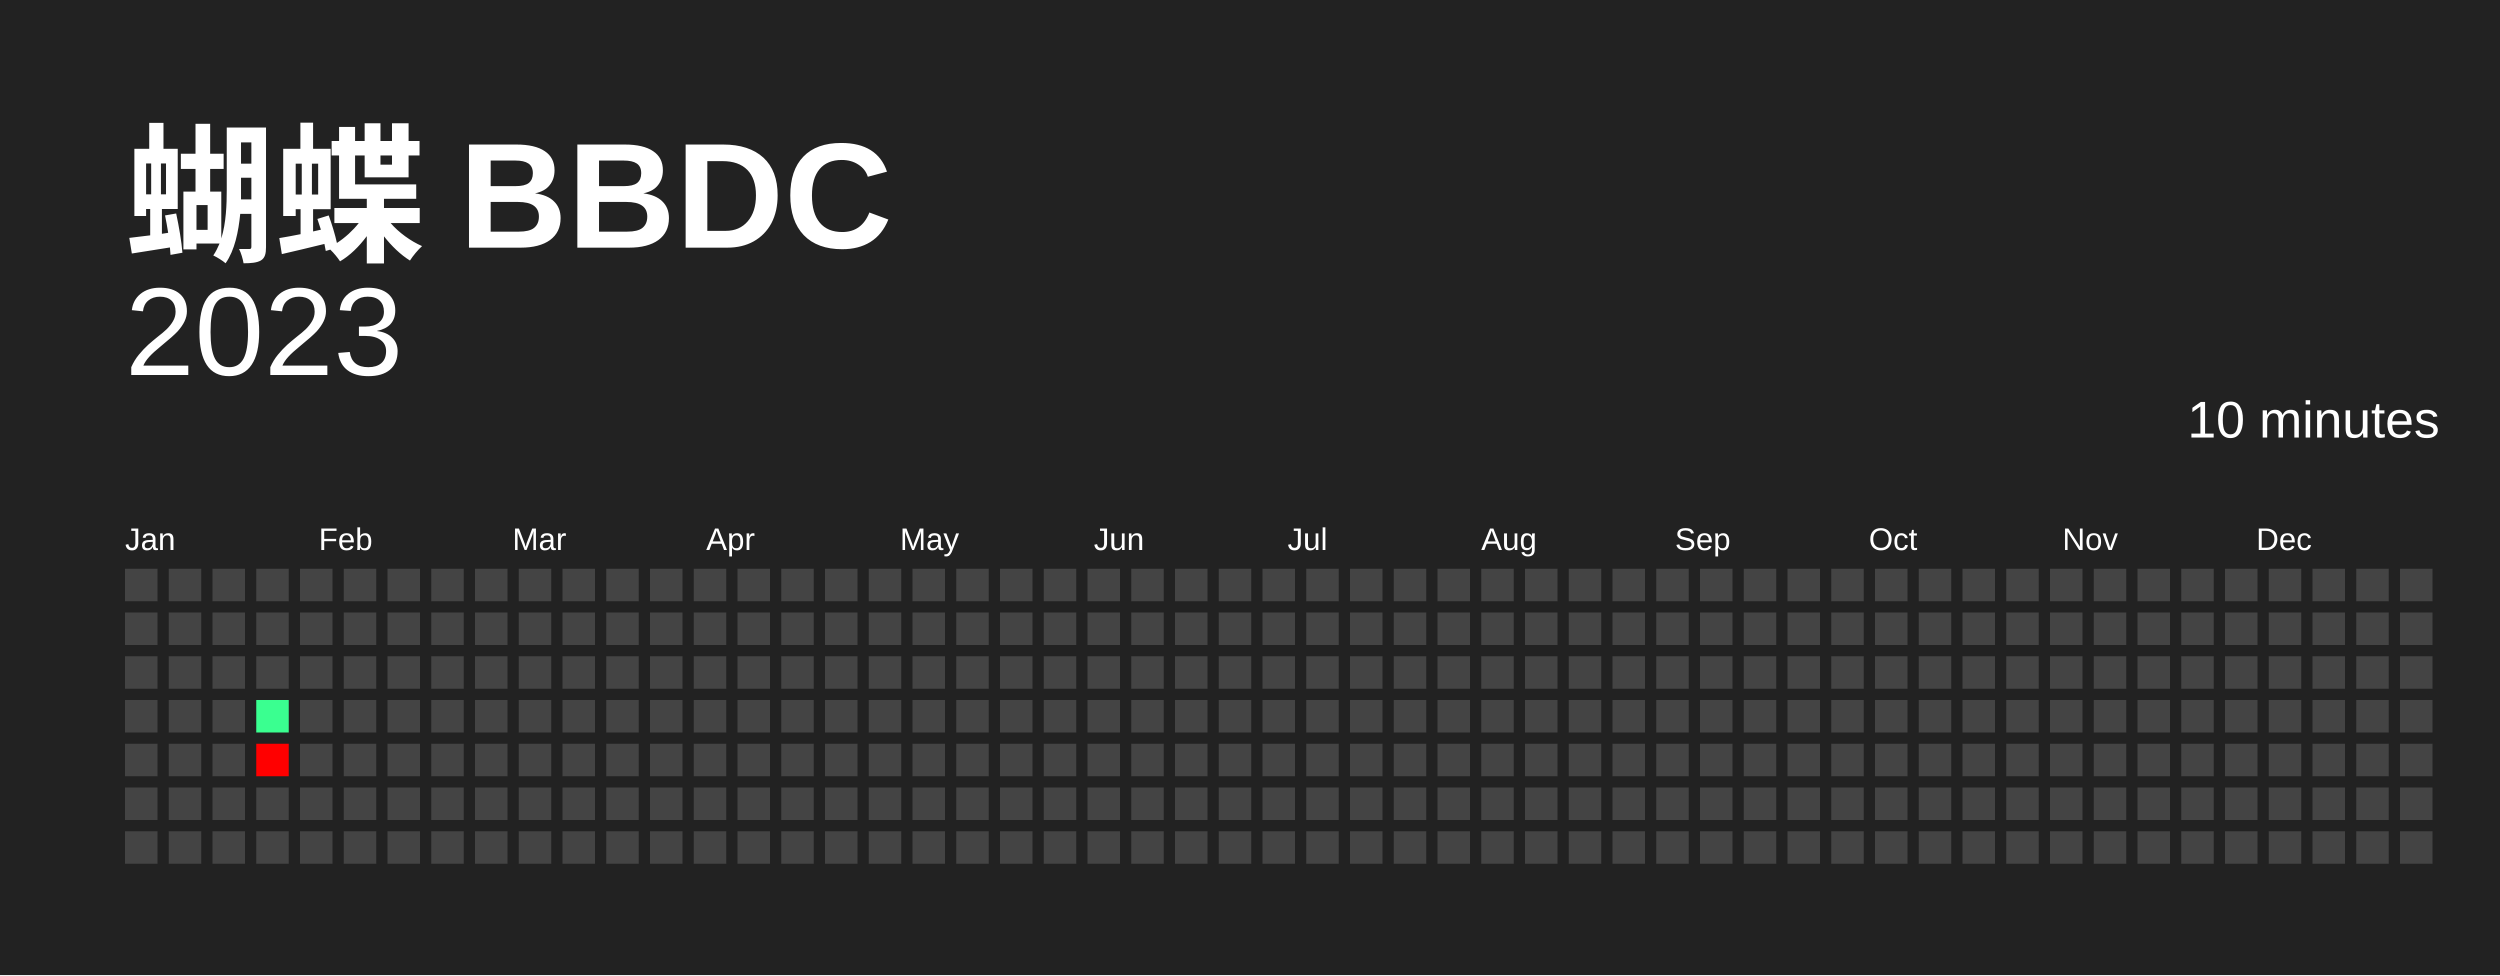
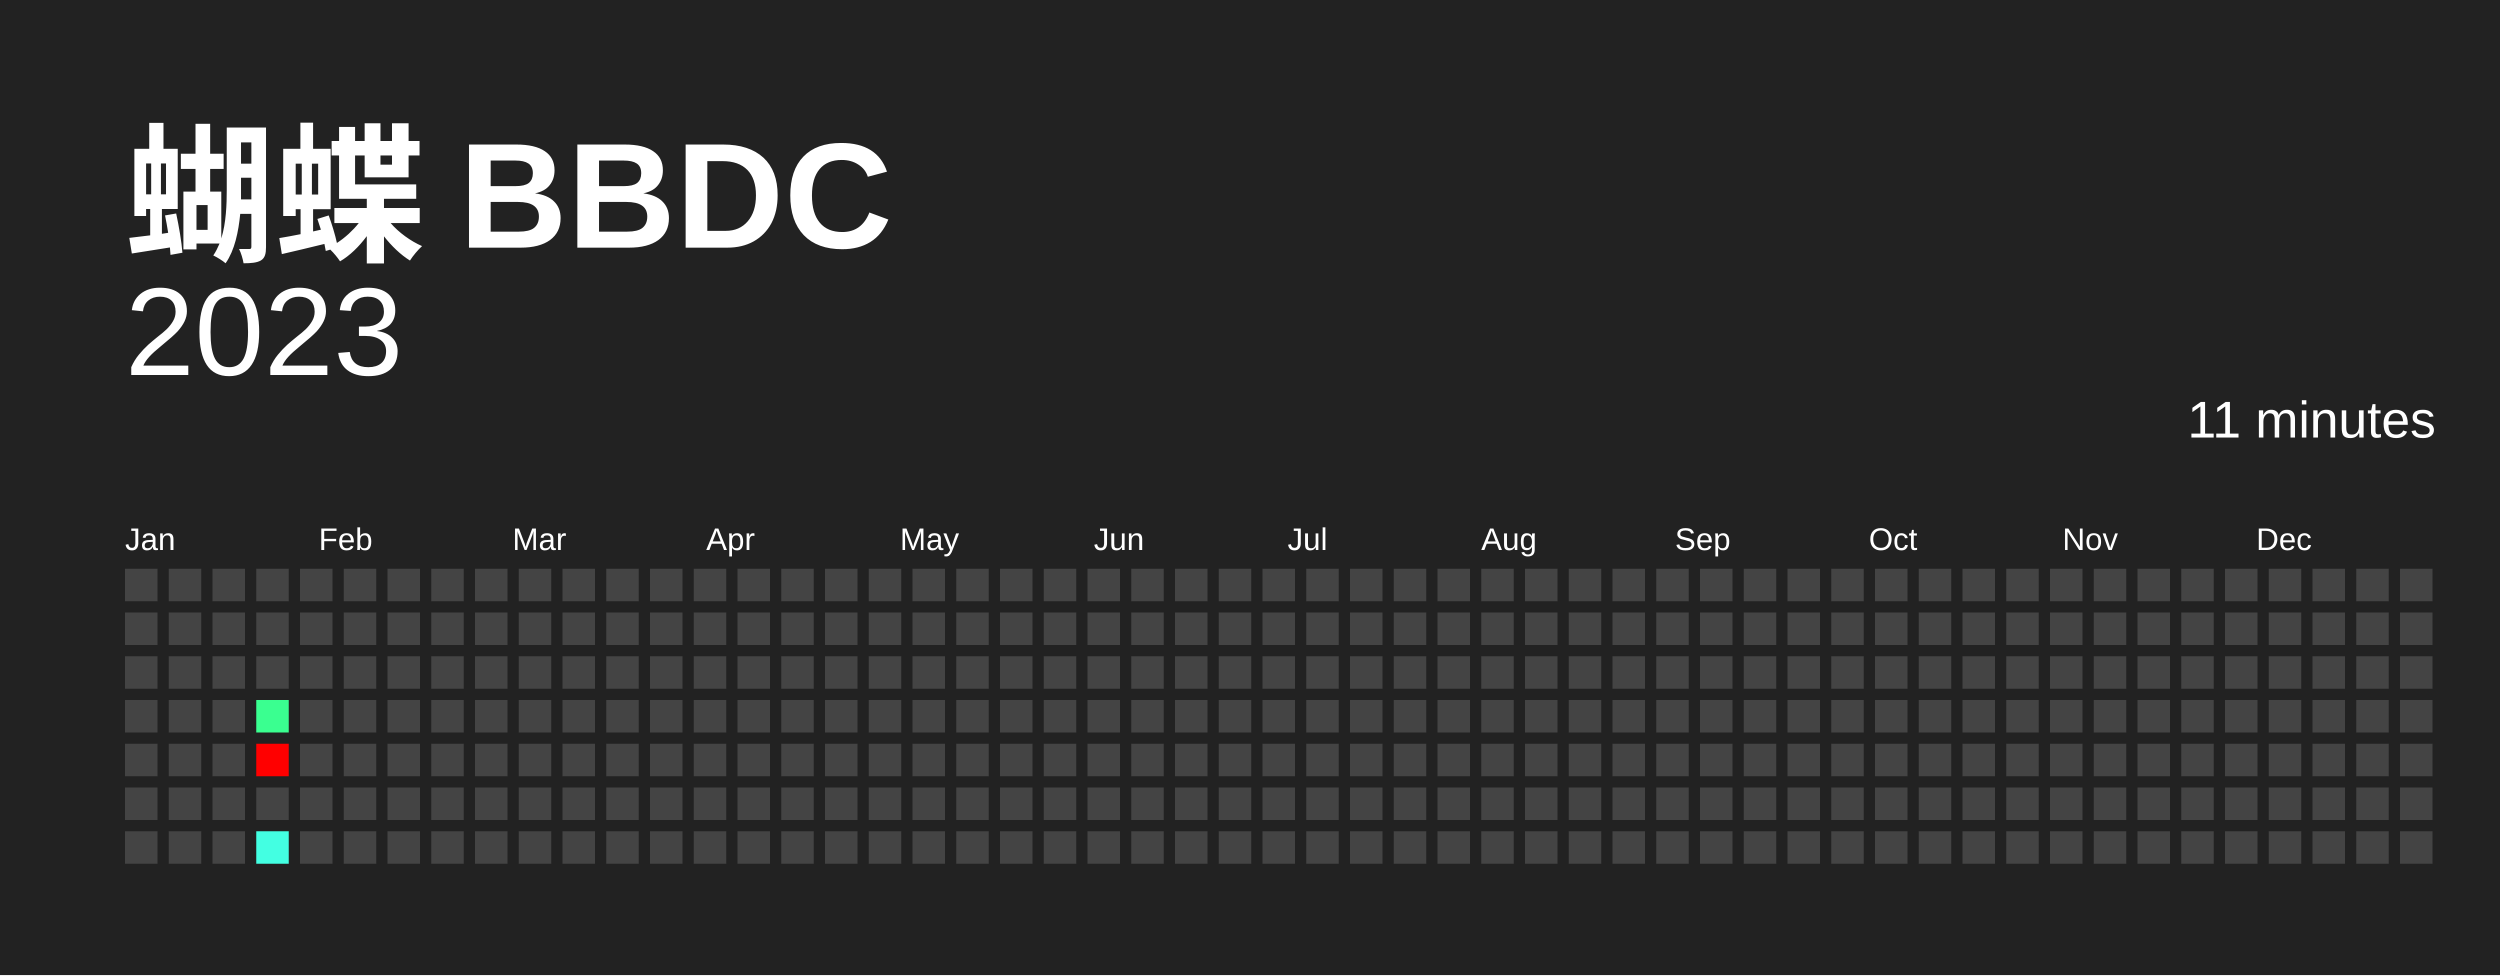
<svg xmlns="http://www.w3.org/2000/svg" baseProfile="full" height="78mm" version="1.1" viewBox="0,0,200,78" width="200mm">
  <defs />
  <rect fill="#222222" height="78" width="200" x="0" y="0" />
  <text fill="#FFFFFF" style="font-size:12px; font-family:Arial; font-weight:bold;" x="10" y="20">蝴蝶 BBDC</text>
  <text alignment-baseline="hanging" fill="#FFFFFF" style="font-size:10.0px; font-family:Arial;" x="10" y="30">2023</text>
-   <text alignment-baseline="hanging" fill="#FFFFFF" style="font-size:4.125px; font-family:Arial;" x="175" y="35">10 minutes</text>
+   <text alignment-baseline="hanging" fill="#FFFFFF" style="font-size:4.125px; font-family:Arial;" x="175" y="35">11 minutes</text>
  <text fill="#FFFFFF" style="font-size:2.5px; font-family:Arial" x="10.0" y="44">Jan</text>
  <text fill="#FFFFFF" style="font-size:2.5px; font-family:Arial" x="25.5" y="44">Feb</text>
  <text fill="#FFFFFF" style="font-size:2.5px; font-family:Arial" x="41.0" y="44">Mar</text>
  <text fill="#FFFFFF" style="font-size:2.5px; font-family:Arial" x="56.5" y="44">Apr</text>
  <text fill="#FFFFFF" style="font-size:2.5px; font-family:Arial" x="72.0" y="44">May</text>
  <text fill="#FFFFFF" style="font-size:2.5px; font-family:Arial" x="87.5" y="44">Jun</text>
  <text fill="#FFFFFF" style="font-size:2.5px; font-family:Arial" x="103.0" y="44">Jul</text>
  <text fill="#FFFFFF" style="font-size:2.5px; font-family:Arial" x="118.5" y="44">Aug</text>
  <text fill="#FFFFFF" style="font-size:2.5px; font-family:Arial" x="134.0" y="44">Sep</text>
  <text fill="#FFFFFF" style="font-size:2.5px; font-family:Arial" x="149.5" y="44">Oct</text>
  <text fill="#FFFFFF" style="font-size:2.5px; font-family:Arial" x="165.0" y="44">Nov</text>
  <text fill="#FFFFFF" style="font-size:2.5px; font-family:Arial" x="180.5" y="44">Dec</text>
  <rect fill="#444444" height="2.6" width="2.6" x="10.0" y="45.5" />
  <rect fill="#444444" height="2.6" width="2.6" x="10.0" y="49.0" />
  <rect fill="#444444" height="2.6" width="2.6" x="10.0" y="52.5" />
  <rect fill="#444444" height="2.6" width="2.6" x="10.0" y="56.0" />
  <rect fill="#444444" height="2.6" width="2.6" x="10.0" y="59.5" />
  <rect fill="#444444" height="2.6" width="2.6" x="10.0" y="63.0" />
  <rect fill="#444444" height="2.6" width="2.6" x="10.0" y="66.5" />
  <rect fill="#444444" height="2.6" width="2.6" x="13.5" y="45.5" />
  <rect fill="#444444" height="2.6" width="2.6" x="13.5" y="49.0" />
  <rect fill="#444444" height="2.6" width="2.6" x="13.5" y="52.5" />
  <rect fill="#444444" height="2.6" width="2.6" x="13.5" y="56.0" />
  <rect fill="#444444" height="2.6" width="2.6" x="13.5" y="59.5" />
  <rect fill="#444444" height="2.6" width="2.6" x="13.5" y="63.0" />
  <rect fill="#444444" height="2.6" width="2.6" x="13.5" y="66.5" />
  <rect fill="#444444" height="2.6" width="2.6" x="17.0" y="45.5" />
  <rect fill="#444444" height="2.6" width="2.6" x="17.0" y="49.0" />
  <rect fill="#444444" height="2.6" width="2.6" x="17.0" y="52.5" />
  <rect fill="#444444" height="2.6" width="2.6" x="17.0" y="56.0" />
  <rect fill="#444444" height="2.6" width="2.6" x="17.0" y="59.5" />
  <rect fill="#444444" height="2.6" width="2.6" x="17.0" y="63.0" />
  <rect fill="#444444" height="2.6" width="2.6" x="17.0" y="66.5" />
  <rect fill="#444444" height="2.6" width="2.6" x="20.5" y="45.5" />
  <rect fill="#444444" height="2.6" width="2.6" x="20.5" y="49.0" />
  <rect fill="#444444" height="2.6" width="2.6" x="20.5" y="52.5" />
  <rect fill="#3aff90" height="2.6" width="2.6" x="20.5" y="56.0" />
  <rect fill="red" height="2.6" width="2.6" x="20.5" y="59.5" />
  <rect fill="#444444" height="2.6" width="2.6" x="20.5" y="63.0" />
-   <rect fill="#444444" height="2.6" width="2.6" x="20.5" y="66.5" />
+   <rect fill="#43ffe2" height="2.6" width="2.6" x="20.5" y="66.5" />
  <rect fill="#444444" height="2.6" width="2.6" x="24.0" y="45.5" />
  <rect fill="#444444" height="2.6" width="2.6" x="24.0" y="49.0" />
  <rect fill="#444444" height="2.6" width="2.6" x="24.0" y="52.5" />
  <rect fill="#444444" height="2.6" width="2.6" x="24.0" y="56.0" />
  <rect fill="#444444" height="2.6" width="2.6" x="24.0" y="59.5" />
  <rect fill="#444444" height="2.6" width="2.6" x="24.0" y="63.0" />
  <rect fill="#444444" height="2.6" width="2.6" x="24.0" y="66.5" />
  <rect fill="#444444" height="2.6" width="2.6" x="27.5" y="45.5" />
  <rect fill="#444444" height="2.6" width="2.6" x="27.5" y="49.0" />
  <rect fill="#444444" height="2.6" width="2.6" x="27.5" y="52.5" />
  <rect fill="#444444" height="2.6" width="2.6" x="27.5" y="56.0" />
  <rect fill="#444444" height="2.6" width="2.6" x="27.5" y="59.5" />
  <rect fill="#444444" height="2.6" width="2.6" x="27.5" y="63.0" />
  <rect fill="#444444" height="2.6" width="2.6" x="27.5" y="66.5" />
  <rect fill="#444444" height="2.6" width="2.6" x="31.0" y="45.5" />
  <rect fill="#444444" height="2.6" width="2.6" x="31.0" y="49.0" />
  <rect fill="#444444" height="2.6" width="2.6" x="31.0" y="52.5" />
  <rect fill="#444444" height="2.6" width="2.6" x="31.0" y="56.0" />
  <rect fill="#444444" height="2.6" width="2.6" x="31.0" y="59.5" />
  <rect fill="#444444" height="2.6" width="2.6" x="31.0" y="63.0" />
  <rect fill="#444444" height="2.6" width="2.6" x="31.0" y="66.5" />
  <rect fill="#444444" height="2.6" width="2.6" x="34.5" y="45.5" />
  <rect fill="#444444" height="2.6" width="2.6" x="34.5" y="49.0" />
  <rect fill="#444444" height="2.6" width="2.6" x="34.5" y="52.5" />
  <rect fill="#444444" height="2.6" width="2.6" x="34.5" y="56.0" />
  <rect fill="#444444" height="2.6" width="2.6" x="34.5" y="59.5" />
  <rect fill="#444444" height="2.6" width="2.6" x="34.5" y="63.0" />
  <rect fill="#444444" height="2.6" width="2.6" x="34.5" y="66.5" />
  <rect fill="#444444" height="2.6" width="2.6" x="38.0" y="45.5" />
  <rect fill="#444444" height="2.6" width="2.6" x="38.0" y="49.0" />
  <rect fill="#444444" height="2.6" width="2.6" x="38.0" y="52.5" />
  <rect fill="#444444" height="2.6" width="2.6" x="38.0" y="56.0" />
  <rect fill="#444444" height="2.6" width="2.6" x="38.0" y="59.5" />
  <rect fill="#444444" height="2.6" width="2.6" x="38.0" y="63.0" />
  <rect fill="#444444" height="2.6" width="2.6" x="38.0" y="66.5" />
  <rect fill="#444444" height="2.6" width="2.6" x="41.5" y="45.5" />
  <rect fill="#444444" height="2.6" width="2.6" x="41.5" y="49.0" />
  <rect fill="#444444" height="2.6" width="2.6" x="41.5" y="52.5" />
  <rect fill="#444444" height="2.6" width="2.6" x="41.5" y="56.0" />
  <rect fill="#444444" height="2.6" width="2.6" x="41.5" y="59.5" />
  <rect fill="#444444" height="2.6" width="2.6" x="41.5" y="63.0" />
  <rect fill="#444444" height="2.6" width="2.6" x="41.5" y="66.5" />
  <rect fill="#444444" height="2.6" width="2.6" x="45.0" y="45.5" />
  <rect fill="#444444" height="2.6" width="2.6" x="45.0" y="49.0" />
  <rect fill="#444444" height="2.6" width="2.6" x="45.0" y="52.5" />
  <rect fill="#444444" height="2.6" width="2.6" x="45.0" y="56.0" />
  <rect fill="#444444" height="2.6" width="2.6" x="45.0" y="59.5" />
  <rect fill="#444444" height="2.6" width="2.6" x="45.0" y="63.0" />
  <rect fill="#444444" height="2.6" width="2.6" x="45.0" y="66.5" />
  <rect fill="#444444" height="2.6" width="2.6" x="48.5" y="45.5" />
  <rect fill="#444444" height="2.6" width="2.6" x="48.5" y="49.0" />
  <rect fill="#444444" height="2.6" width="2.6" x="48.5" y="52.5" />
  <rect fill="#444444" height="2.6" width="2.6" x="48.5" y="56.0" />
  <rect fill="#444444" height="2.6" width="2.6" x="48.5" y="59.5" />
  <rect fill="#444444" height="2.6" width="2.6" x="48.5" y="63.0" />
  <rect fill="#444444" height="2.6" width="2.6" x="48.5" y="66.5" />
  <rect fill="#444444" height="2.6" width="2.6" x="52.0" y="45.5" />
  <rect fill="#444444" height="2.6" width="2.6" x="52.0" y="49.0" />
  <rect fill="#444444" height="2.6" width="2.6" x="52.0" y="52.5" />
  <rect fill="#444444" height="2.6" width="2.6" x="52.0" y="56.0" />
  <rect fill="#444444" height="2.6" width="2.6" x="52.0" y="59.5" />
  <rect fill="#444444" height="2.6" width="2.6" x="52.0" y="63.0" />
  <rect fill="#444444" height="2.6" width="2.6" x="52.0" y="66.5" />
  <rect fill="#444444" height="2.6" width="2.6" x="55.5" y="45.5" />
  <rect fill="#444444" height="2.6" width="2.6" x="55.5" y="49.0" />
  <rect fill="#444444" height="2.6" width="2.6" x="55.5" y="52.5" />
  <rect fill="#444444" height="2.6" width="2.6" x="55.5" y="56.0" />
  <rect fill="#444444" height="2.6" width="2.6" x="55.5" y="59.5" />
  <rect fill="#444444" height="2.6" width="2.6" x="55.5" y="63.0" />
  <rect fill="#444444" height="2.6" width="2.6" x="55.5" y="66.5" />
  <rect fill="#444444" height="2.6" width="2.6" x="59.0" y="45.5" />
  <rect fill="#444444" height="2.6" width="2.6" x="59.0" y="49.0" />
  <rect fill="#444444" height="2.6" width="2.6" x="59.0" y="52.5" />
  <rect fill="#444444" height="2.6" width="2.6" x="59.0" y="56.0" />
  <rect fill="#444444" height="2.6" width="2.6" x="59.0" y="59.5" />
  <rect fill="#444444" height="2.6" width="2.6" x="59.0" y="63.0" />
  <rect fill="#444444" height="2.6" width="2.6" x="59.0" y="66.5" />
  <rect fill="#444444" height="2.6" width="2.6" x="62.5" y="45.5" />
  <rect fill="#444444" height="2.6" width="2.6" x="62.5" y="49.0" />
  <rect fill="#444444" height="2.6" width="2.6" x="62.5" y="52.5" />
  <rect fill="#444444" height="2.6" width="2.6" x="62.5" y="56.0" />
  <rect fill="#444444" height="2.6" width="2.6" x="62.5" y="59.5" />
  <rect fill="#444444" height="2.6" width="2.6" x="62.5" y="63.0" />
  <rect fill="#444444" height="2.6" width="2.6" x="62.5" y="66.5" />
  <rect fill="#444444" height="2.6" width="2.6" x="66.0" y="45.5" />
  <rect fill="#444444" height="2.6" width="2.6" x="66.0" y="49.0" />
  <rect fill="#444444" height="2.6" width="2.6" x="66.0" y="52.5" />
  <rect fill="#444444" height="2.6" width="2.6" x="66.0" y="56.0" />
  <rect fill="#444444" height="2.6" width="2.6" x="66.0" y="59.5" />
  <rect fill="#444444" height="2.6" width="2.6" x="66.0" y="63.0" />
  <rect fill="#444444" height="2.6" width="2.6" x="66.0" y="66.5" />
  <rect fill="#444444" height="2.6" width="2.6" x="69.5" y="45.5" />
  <rect fill="#444444" height="2.6" width="2.6" x="69.5" y="49.0" />
  <rect fill="#444444" height="2.6" width="2.6" x="69.5" y="52.5" />
  <rect fill="#444444" height="2.6" width="2.6" x="69.5" y="56.0" />
  <rect fill="#444444" height="2.6" width="2.6" x="69.5" y="59.5" />
  <rect fill="#444444" height="2.6" width="2.6" x="69.5" y="63.0" />
  <rect fill="#444444" height="2.6" width="2.6" x="69.5" y="66.5" />
  <rect fill="#444444" height="2.6" width="2.6" x="73.0" y="45.5" />
  <rect fill="#444444" height="2.6" width="2.6" x="73.0" y="49.0" />
  <rect fill="#444444" height="2.6" width="2.6" x="73.0" y="52.5" />
  <rect fill="#444444" height="2.6" width="2.6" x="73.0" y="56.0" />
  <rect fill="#444444" height="2.6" width="2.6" x="73.0" y="59.5" />
  <rect fill="#444444" height="2.6" width="2.6" x="73.0" y="63.0" />
  <rect fill="#444444" height="2.6" width="2.6" x="73.0" y="66.5" />
  <rect fill="#444444" height="2.6" width="2.6" x="76.5" y="45.5" />
  <rect fill="#444444" height="2.6" width="2.6" x="76.5" y="49.0" />
  <rect fill="#444444" height="2.6" width="2.6" x="76.5" y="52.5" />
  <rect fill="#444444" height="2.6" width="2.6" x="76.5" y="56.0" />
  <rect fill="#444444" height="2.6" width="2.6" x="76.5" y="59.5" />
  <rect fill="#444444" height="2.6" width="2.6" x="76.5" y="63.0" />
  <rect fill="#444444" height="2.6" width="2.6" x="76.5" y="66.5" />
  <rect fill="#444444" height="2.6" width="2.6" x="80.0" y="45.5" />
  <rect fill="#444444" height="2.6" width="2.6" x="80.0" y="49.0" />
  <rect fill="#444444" height="2.6" width="2.6" x="80.0" y="52.5" />
  <rect fill="#444444" height="2.6" width="2.6" x="80.0" y="56.0" />
  <rect fill="#444444" height="2.6" width="2.6" x="80.0" y="59.5" />
  <rect fill="#444444" height="2.6" width="2.6" x="80.0" y="63.0" />
  <rect fill="#444444" height="2.6" width="2.6" x="80.0" y="66.5" />
  <rect fill="#444444" height="2.6" width="2.6" x="83.5" y="45.5" />
  <rect fill="#444444" height="2.6" width="2.6" x="83.5" y="49.0" />
  <rect fill="#444444" height="2.6" width="2.6" x="83.5" y="52.5" />
  <rect fill="#444444" height="2.6" width="2.6" x="83.5" y="56.0" />
  <rect fill="#444444" height="2.6" width="2.6" x="83.5" y="59.5" />
  <rect fill="#444444" height="2.6" width="2.6" x="83.5" y="63.0" />
  <rect fill="#444444" height="2.6" width="2.6" x="83.5" y="66.5" />
  <rect fill="#444444" height="2.6" width="2.6" x="87.0" y="45.5" />
  <rect fill="#444444" height="2.6" width="2.6" x="87.0" y="49.0" />
  <rect fill="#444444" height="2.6" width="2.6" x="87.0" y="52.5" />
  <rect fill="#444444" height="2.6" width="2.6" x="87.0" y="56.0" />
  <rect fill="#444444" height="2.6" width="2.6" x="87.0" y="59.5" />
  <rect fill="#444444" height="2.6" width="2.6" x="87.0" y="63.0" />
  <rect fill="#444444" height="2.6" width="2.6" x="87.0" y="66.5" />
  <rect fill="#444444" height="2.6" width="2.6" x="90.5" y="45.5" />
  <rect fill="#444444" height="2.6" width="2.6" x="90.5" y="49.0" />
  <rect fill="#444444" height="2.6" width="2.6" x="90.5" y="52.5" />
  <rect fill="#444444" height="2.6" width="2.6" x="90.5" y="56.0" />
  <rect fill="#444444" height="2.6" width="2.6" x="90.5" y="59.5" />
  <rect fill="#444444" height="2.6" width="2.6" x="90.5" y="63.0" />
  <rect fill="#444444" height="2.6" width="2.6" x="90.5" y="66.5" />
  <rect fill="#444444" height="2.6" width="2.6" x="94.0" y="45.5" />
  <rect fill="#444444" height="2.6" width="2.6" x="94.0" y="49.0" />
  <rect fill="#444444" height="2.6" width="2.6" x="94.0" y="52.5" />
  <rect fill="#444444" height="2.6" width="2.6" x="94.0" y="56.0" />
  <rect fill="#444444" height="2.6" width="2.6" x="94.0" y="59.5" />
  <rect fill="#444444" height="2.6" width="2.6" x="94.0" y="63.0" />
  <rect fill="#444444" height="2.6" width="2.6" x="94.0" y="66.5" />
  <rect fill="#444444" height="2.6" width="2.6" x="97.5" y="45.5" />
  <rect fill="#444444" height="2.6" width="2.6" x="97.5" y="49.0" />
  <rect fill="#444444" height="2.6" width="2.6" x="97.5" y="52.5" />
  <rect fill="#444444" height="2.6" width="2.6" x="97.5" y="56.0" />
  <rect fill="#444444" height="2.6" width="2.6" x="97.5" y="59.5" />
  <rect fill="#444444" height="2.6" width="2.6" x="97.5" y="63.0" />
  <rect fill="#444444" height="2.6" width="2.6" x="97.5" y="66.5" />
  <rect fill="#444444" height="2.6" width="2.6" x="101.0" y="45.5" />
  <rect fill="#444444" height="2.6" width="2.6" x="101.0" y="49.0" />
  <rect fill="#444444" height="2.6" width="2.6" x="101.0" y="52.5" />
  <rect fill="#444444" height="2.6" width="2.6" x="101.0" y="56.0" />
  <rect fill="#444444" height="2.6" width="2.6" x="101.0" y="59.5" />
  <rect fill="#444444" height="2.6" width="2.6" x="101.0" y="63.0" />
  <rect fill="#444444" height="2.6" width="2.6" x="101.0" y="66.5" />
  <rect fill="#444444" height="2.6" width="2.6" x="104.5" y="45.5" />
  <rect fill="#444444" height="2.6" width="2.6" x="104.5" y="49.0" />
  <rect fill="#444444" height="2.6" width="2.6" x="104.5" y="52.5" />
  <rect fill="#444444" height="2.6" width="2.6" x="104.5" y="56.0" />
  <rect fill="#444444" height="2.6" width="2.6" x="104.5" y="59.5" />
  <rect fill="#444444" height="2.6" width="2.6" x="104.5" y="63.0" />
  <rect fill="#444444" height="2.6" width="2.6" x="104.5" y="66.5" />
  <rect fill="#444444" height="2.6" width="2.6" x="108.0" y="45.5" />
  <rect fill="#444444" height="2.6" width="2.6" x="108.0" y="49.0" />
  <rect fill="#444444" height="2.6" width="2.6" x="108.0" y="52.5" />
  <rect fill="#444444" height="2.6" width="2.6" x="108.0" y="56.0" />
  <rect fill="#444444" height="2.6" width="2.6" x="108.0" y="59.5" />
  <rect fill="#444444" height="2.6" width="2.6" x="108.0" y="63.0" />
  <rect fill="#444444" height="2.6" width="2.6" x="108.0" y="66.5" />
  <rect fill="#444444" height="2.6" width="2.6" x="111.5" y="45.5" />
  <rect fill="#444444" height="2.6" width="2.6" x="111.5" y="49.0" />
  <rect fill="#444444" height="2.6" width="2.6" x="111.5" y="52.5" />
  <rect fill="#444444" height="2.6" width="2.6" x="111.5" y="56.0" />
  <rect fill="#444444" height="2.6" width="2.6" x="111.5" y="59.5" />
  <rect fill="#444444" height="2.6" width="2.6" x="111.5" y="63.0" />
  <rect fill="#444444" height="2.6" width="2.6" x="111.5" y="66.5" />
  <rect fill="#444444" height="2.6" width="2.6" x="115.0" y="45.5" />
  <rect fill="#444444" height="2.6" width="2.6" x="115.0" y="49.0" />
  <rect fill="#444444" height="2.6" width="2.6" x="115.0" y="52.5" />
  <rect fill="#444444" height="2.6" width="2.6" x="115.0" y="56.0" />
  <rect fill="#444444" height="2.6" width="2.6" x="115.0" y="59.5" />
  <rect fill="#444444" height="2.6" width="2.6" x="115.0" y="63.0" />
  <rect fill="#444444" height="2.6" width="2.6" x="115.0" y="66.5" />
  <rect fill="#444444" height="2.6" width="2.6" x="118.5" y="45.5" />
  <rect fill="#444444" height="2.6" width="2.6" x="118.5" y="49.0" />
  <rect fill="#444444" height="2.6" width="2.6" x="118.5" y="52.5" />
  <rect fill="#444444" height="2.6" width="2.6" x="118.5" y="56.0" />
  <rect fill="#444444" height="2.6" width="2.6" x="118.5" y="59.5" />
  <rect fill="#444444" height="2.6" width="2.6" x="118.5" y="63.0" />
  <rect fill="#444444" height="2.6" width="2.6" x="118.5" y="66.5" />
  <rect fill="#444444" height="2.6" width="2.6" x="122.0" y="45.5" />
  <rect fill="#444444" height="2.6" width="2.6" x="122.0" y="49.0" />
  <rect fill="#444444" height="2.6" width="2.6" x="122.0" y="52.5" />
  <rect fill="#444444" height="2.6" width="2.6" x="122.0" y="56.0" />
  <rect fill="#444444" height="2.6" width="2.6" x="122.0" y="59.5" />
  <rect fill="#444444" height="2.6" width="2.6" x="122.0" y="63.0" />
  <rect fill="#444444" height="2.6" width="2.6" x="122.0" y="66.5" />
  <rect fill="#444444" height="2.6" width="2.6" x="125.5" y="45.5" />
  <rect fill="#444444" height="2.6" width="2.6" x="125.5" y="49.0" />
  <rect fill="#444444" height="2.6" width="2.6" x="125.5" y="52.5" />
  <rect fill="#444444" height="2.6" width="2.6" x="125.5" y="56.0" />
  <rect fill="#444444" height="2.6" width="2.6" x="125.5" y="59.5" />
  <rect fill="#444444" height="2.6" width="2.6" x="125.5" y="63.0" />
  <rect fill="#444444" height="2.6" width="2.6" x="125.5" y="66.5" />
  <rect fill="#444444" height="2.6" width="2.6" x="129.0" y="45.5" />
  <rect fill="#444444" height="2.6" width="2.6" x="129.0" y="49.0" />
  <rect fill="#444444" height="2.6" width="2.6" x="129.0" y="52.5" />
  <rect fill="#444444" height="2.6" width="2.6" x="129.0" y="56.0" />
  <rect fill="#444444" height="2.6" width="2.6" x="129.0" y="59.5" />
  <rect fill="#444444" height="2.6" width="2.6" x="129.0" y="63.0" />
  <rect fill="#444444" height="2.6" width="2.6" x="129.0" y="66.5" />
  <rect fill="#444444" height="2.6" width="2.6" x="132.5" y="45.5" />
  <rect fill="#444444" height="2.6" width="2.6" x="132.5" y="49.0" />
  <rect fill="#444444" height="2.6" width="2.6" x="132.5" y="52.5" />
  <rect fill="#444444" height="2.6" width="2.6" x="132.5" y="56.0" />
  <rect fill="#444444" height="2.6" width="2.6" x="132.5" y="59.5" />
  <rect fill="#444444" height="2.6" width="2.6" x="132.5" y="63.0" />
  <rect fill="#444444" height="2.6" width="2.6" x="132.5" y="66.5" />
  <rect fill="#444444" height="2.6" width="2.6" x="136.0" y="45.5" />
  <rect fill="#444444" height="2.6" width="2.6" x="136.0" y="49.0" />
  <rect fill="#444444" height="2.6" width="2.6" x="136.0" y="52.5" />
  <rect fill="#444444" height="2.6" width="2.6" x="136.0" y="56.0" />
  <rect fill="#444444" height="2.6" width="2.6" x="136.0" y="59.5" />
  <rect fill="#444444" height="2.6" width="2.6" x="136.0" y="63.0" />
  <rect fill="#444444" height="2.6" width="2.6" x="136.0" y="66.5" />
  <rect fill="#444444" height="2.6" width="2.6" x="139.5" y="45.5" />
  <rect fill="#444444" height="2.6" width="2.6" x="139.5" y="49.0" />
  <rect fill="#444444" height="2.6" width="2.6" x="139.5" y="52.5" />
  <rect fill="#444444" height="2.6" width="2.6" x="139.5" y="56.0" />
  <rect fill="#444444" height="2.6" width="2.6" x="139.5" y="59.5" />
  <rect fill="#444444" height="2.6" width="2.6" x="139.5" y="63.0" />
  <rect fill="#444444" height="2.6" width="2.6" x="139.5" y="66.5" />
  <rect fill="#444444" height="2.6" width="2.6" x="143.0" y="45.5" />
  <rect fill="#444444" height="2.6" width="2.6" x="143.0" y="49.0" />
  <rect fill="#444444" height="2.6" width="2.6" x="143.0" y="52.5" />
  <rect fill="#444444" height="2.6" width="2.6" x="143.0" y="56.0" />
  <rect fill="#444444" height="2.6" width="2.6" x="143.0" y="59.5" />
  <rect fill="#444444" height="2.6" width="2.6" x="143.0" y="63.0" />
  <rect fill="#444444" height="2.6" width="2.6" x="143.0" y="66.5" />
  <rect fill="#444444" height="2.6" width="2.6" x="146.5" y="45.5" />
  <rect fill="#444444" height="2.6" width="2.6" x="146.5" y="49.0" />
  <rect fill="#444444" height="2.6" width="2.6" x="146.5" y="52.5" />
  <rect fill="#444444" height="2.6" width="2.6" x="146.5" y="56.0" />
  <rect fill="#444444" height="2.6" width="2.6" x="146.5" y="59.5" />
  <rect fill="#444444" height="2.6" width="2.6" x="146.5" y="63.0" />
  <rect fill="#444444" height="2.6" width="2.6" x="146.5" y="66.5" />
  <rect fill="#444444" height="2.6" width="2.6" x="150.0" y="45.5" />
  <rect fill="#444444" height="2.6" width="2.6" x="150.0" y="49.0" />
  <rect fill="#444444" height="2.6" width="2.6" x="150.0" y="52.5" />
  <rect fill="#444444" height="2.6" width="2.6" x="150.0" y="56.0" />
  <rect fill="#444444" height="2.6" width="2.6" x="150.0" y="59.5" />
  <rect fill="#444444" height="2.6" width="2.6" x="150.0" y="63.0" />
  <rect fill="#444444" height="2.6" width="2.6" x="150.0" y="66.5" />
  <rect fill="#444444" height="2.6" width="2.6" x="153.5" y="45.5" />
  <rect fill="#444444" height="2.6" width="2.6" x="153.5" y="49.0" />
  <rect fill="#444444" height="2.6" width="2.6" x="153.5" y="52.5" />
  <rect fill="#444444" height="2.6" width="2.6" x="153.5" y="56.0" />
  <rect fill="#444444" height="2.6" width="2.6" x="153.5" y="59.5" />
  <rect fill="#444444" height="2.6" width="2.6" x="153.5" y="63.0" />
  <rect fill="#444444" height="2.6" width="2.6" x="153.5" y="66.5" />
  <rect fill="#444444" height="2.6" width="2.6" x="157.0" y="45.5" />
  <rect fill="#444444" height="2.6" width="2.6" x="157.0" y="49.0" />
  <rect fill="#444444" height="2.6" width="2.6" x="157.0" y="52.5" />
  <rect fill="#444444" height="2.6" width="2.6" x="157.0" y="56.0" />
  <rect fill="#444444" height="2.6" width="2.6" x="157.0" y="59.5" />
  <rect fill="#444444" height="2.6" width="2.6" x="157.0" y="63.0" />
  <rect fill="#444444" height="2.6" width="2.6" x="157.0" y="66.5" />
  <rect fill="#444444" height="2.6" width="2.6" x="160.5" y="45.5" />
  <rect fill="#444444" height="2.6" width="2.6" x="160.5" y="49.0" />
  <rect fill="#444444" height="2.6" width="2.6" x="160.5" y="52.5" />
  <rect fill="#444444" height="2.6" width="2.6" x="160.5" y="56.0" />
  <rect fill="#444444" height="2.6" width="2.6" x="160.5" y="59.5" />
  <rect fill="#444444" height="2.6" width="2.6" x="160.5" y="63.0" />
  <rect fill="#444444" height="2.6" width="2.6" x="160.5" y="66.5" />
  <rect fill="#444444" height="2.6" width="2.6" x="164.0" y="45.5" />
  <rect fill="#444444" height="2.6" width="2.6" x="164.0" y="49.0" />
  <rect fill="#444444" height="2.6" width="2.6" x="164.0" y="52.5" />
  <rect fill="#444444" height="2.6" width="2.6" x="164.0" y="56.0" />
  <rect fill="#444444" height="2.6" width="2.6" x="164.0" y="59.5" />
  <rect fill="#444444" height="2.6" width="2.6" x="164.0" y="63.0" />
  <rect fill="#444444" height="2.6" width="2.6" x="164.0" y="66.5" />
  <rect fill="#444444" height="2.6" width="2.6" x="167.5" y="45.5" />
  <rect fill="#444444" height="2.6" width="2.6" x="167.5" y="49.0" />
  <rect fill="#444444" height="2.6" width="2.6" x="167.5" y="52.5" />
  <rect fill="#444444" height="2.6" width="2.6" x="167.5" y="56.0" />
  <rect fill="#444444" height="2.6" width="2.6" x="167.5" y="59.5" />
  <rect fill="#444444" height="2.6" width="2.6" x="167.5" y="63.0" />
  <rect fill="#444444" height="2.6" width="2.6" x="167.5" y="66.5" />
  <rect fill="#444444" height="2.6" width="2.6" x="171.0" y="45.5" />
  <rect fill="#444444" height="2.6" width="2.6" x="171.0" y="49.0" />
  <rect fill="#444444" height="2.6" width="2.6" x="171.0" y="52.5" />
  <rect fill="#444444" height="2.6" width="2.6" x="171.0" y="56.0" />
  <rect fill="#444444" height="2.6" width="2.6" x="171.0" y="59.5" />
  <rect fill="#444444" height="2.6" width="2.6" x="171.0" y="63.0" />
  <rect fill="#444444" height="2.6" width="2.6" x="171.0" y="66.5" />
  <rect fill="#444444" height="2.6" width="2.6" x="174.5" y="45.5" />
  <rect fill="#444444" height="2.6" width="2.6" x="174.5" y="49.0" />
  <rect fill="#444444" height="2.6" width="2.6" x="174.5" y="52.5" />
  <rect fill="#444444" height="2.6" width="2.6" x="174.5" y="56.0" />
  <rect fill="#444444" height="2.6" width="2.6" x="174.5" y="59.5" />
  <rect fill="#444444" height="2.6" width="2.6" x="174.5" y="63.0" />
  <rect fill="#444444" height="2.6" width="2.6" x="174.5" y="66.5" />
  <rect fill="#444444" height="2.6" width="2.6" x="178.0" y="45.5" />
  <rect fill="#444444" height="2.6" width="2.6" x="178.0" y="49.0" />
  <rect fill="#444444" height="2.6" width="2.6" x="178.0" y="52.5" />
  <rect fill="#444444" height="2.6" width="2.6" x="178.0" y="56.0" />
  <rect fill="#444444" height="2.6" width="2.6" x="178.0" y="59.5" />
  <rect fill="#444444" height="2.6" width="2.6" x="178.0" y="63.0" />
  <rect fill="#444444" height="2.6" width="2.6" x="178.0" y="66.5" />
  <rect fill="#444444" height="2.6" width="2.6" x="181.5" y="45.5" />
  <rect fill="#444444" height="2.6" width="2.6" x="181.5" y="49.0" />
  <rect fill="#444444" height="2.6" width="2.6" x="181.5" y="52.5" />
  <rect fill="#444444" height="2.6" width="2.6" x="181.5" y="56.0" />
  <rect fill="#444444" height="2.6" width="2.6" x="181.5" y="59.5" />
  <rect fill="#444444" height="2.6" width="2.6" x="181.5" y="63.0" />
  <rect fill="#444444" height="2.6" width="2.6" x="181.5" y="66.5" />
  <rect fill="#444444" height="2.6" width="2.6" x="185.0" y="45.5" />
  <rect fill="#444444" height="2.6" width="2.6" x="185.0" y="49.0" />
  <rect fill="#444444" height="2.6" width="2.6" x="185.0" y="52.5" />
  <rect fill="#444444" height="2.6" width="2.6" x="185.0" y="56.0" />
  <rect fill="#444444" height="2.6" width="2.6" x="185.0" y="59.5" />
  <rect fill="#444444" height="2.6" width="2.6" x="185.0" y="63.0" />
  <rect fill="#444444" height="2.6" width="2.6" x="185.0" y="66.5" />
  <rect fill="#444444" height="2.6" width="2.6" x="188.5" y="45.5" />
  <rect fill="#444444" height="2.6" width="2.6" x="188.5" y="49.0" />
  <rect fill="#444444" height="2.6" width="2.6" x="188.5" y="52.5" />
  <rect fill="#444444" height="2.6" width="2.6" x="188.5" y="56.0" />
  <rect fill="#444444" height="2.6" width="2.6" x="188.5" y="59.5" />
  <rect fill="#444444" height="2.6" width="2.6" x="188.5" y="63.0" />
  <rect fill="#444444" height="2.6" width="2.6" x="188.5" y="66.5" />
  <rect fill="#444444" height="2.6" width="2.6" x="192.0" y="45.5" />
  <rect fill="#444444" height="2.6" width="2.6" x="192.0" y="49.0" />
  <rect fill="#444444" height="2.6" width="2.6" x="192.0" y="52.5" />
  <rect fill="#444444" height="2.6" width="2.6" x="192.0" y="56.0" />
  <rect fill="#444444" height="2.6" width="2.6" x="192.0" y="59.5" />
  <rect fill="#444444" height="2.6" width="2.6" x="192.0" y="63.0" />
  <rect fill="#444444" height="2.6" width="2.6" x="192.0" y="66.5" />
</svg>
